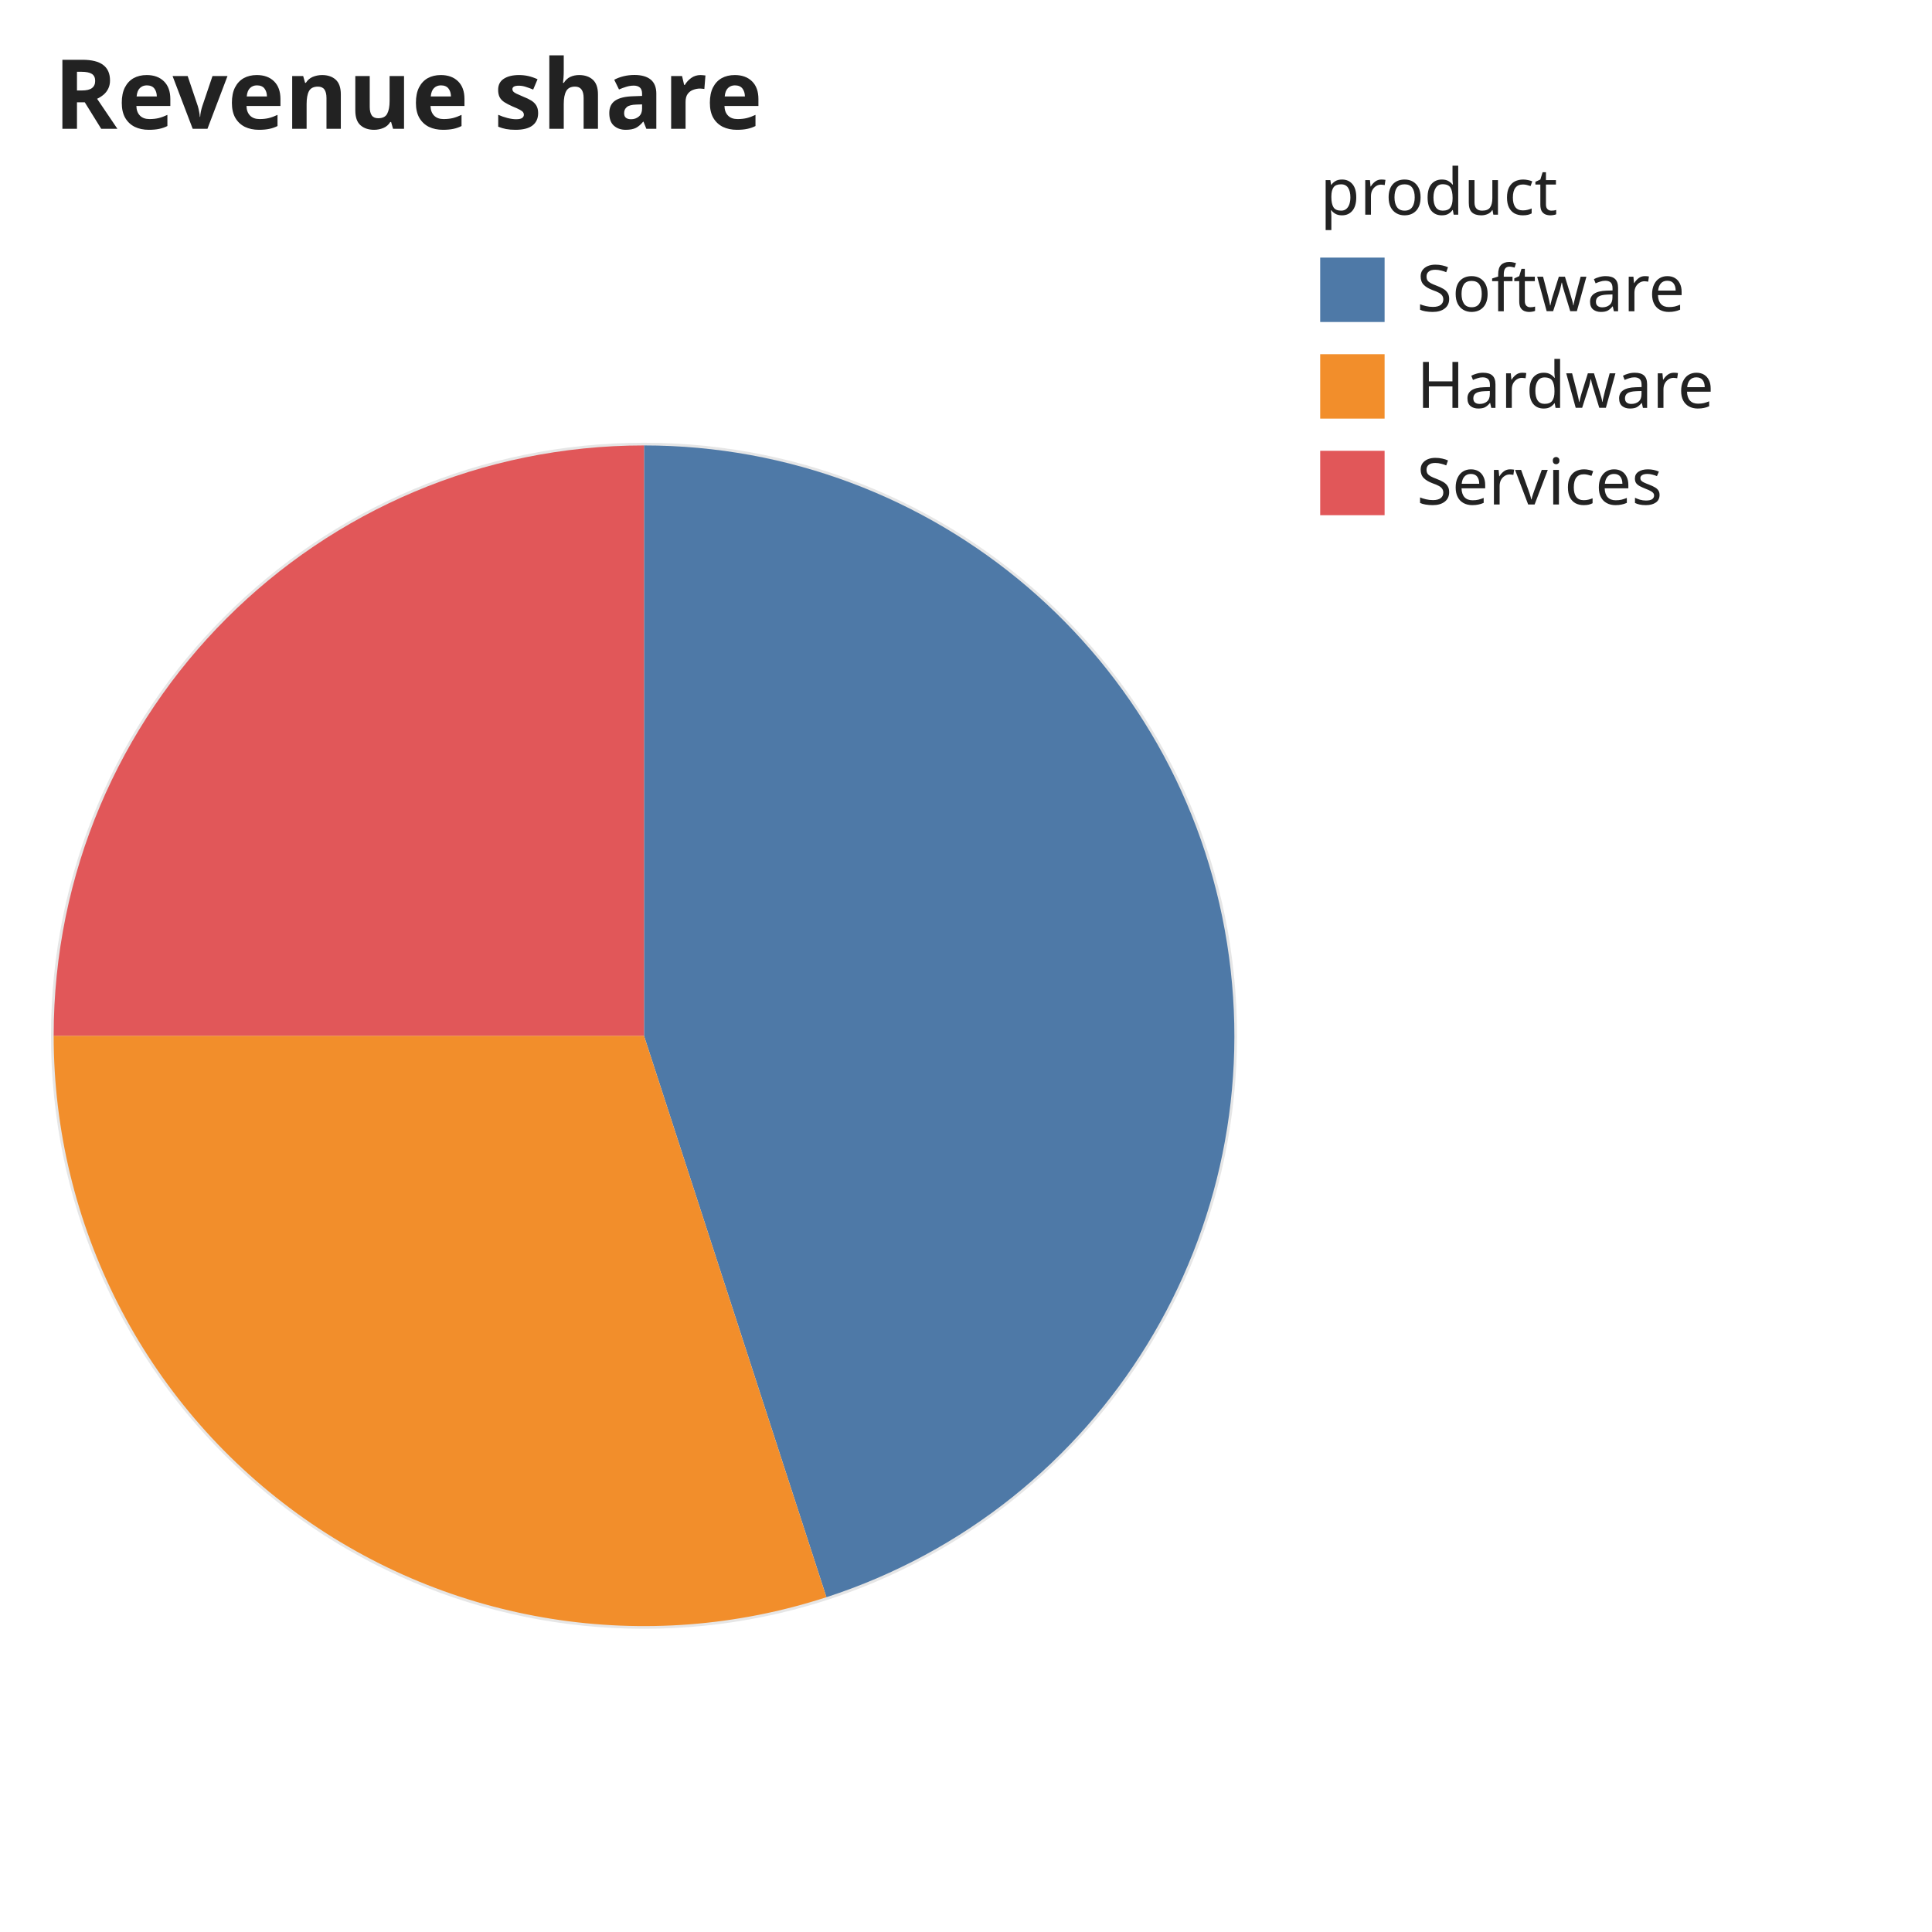
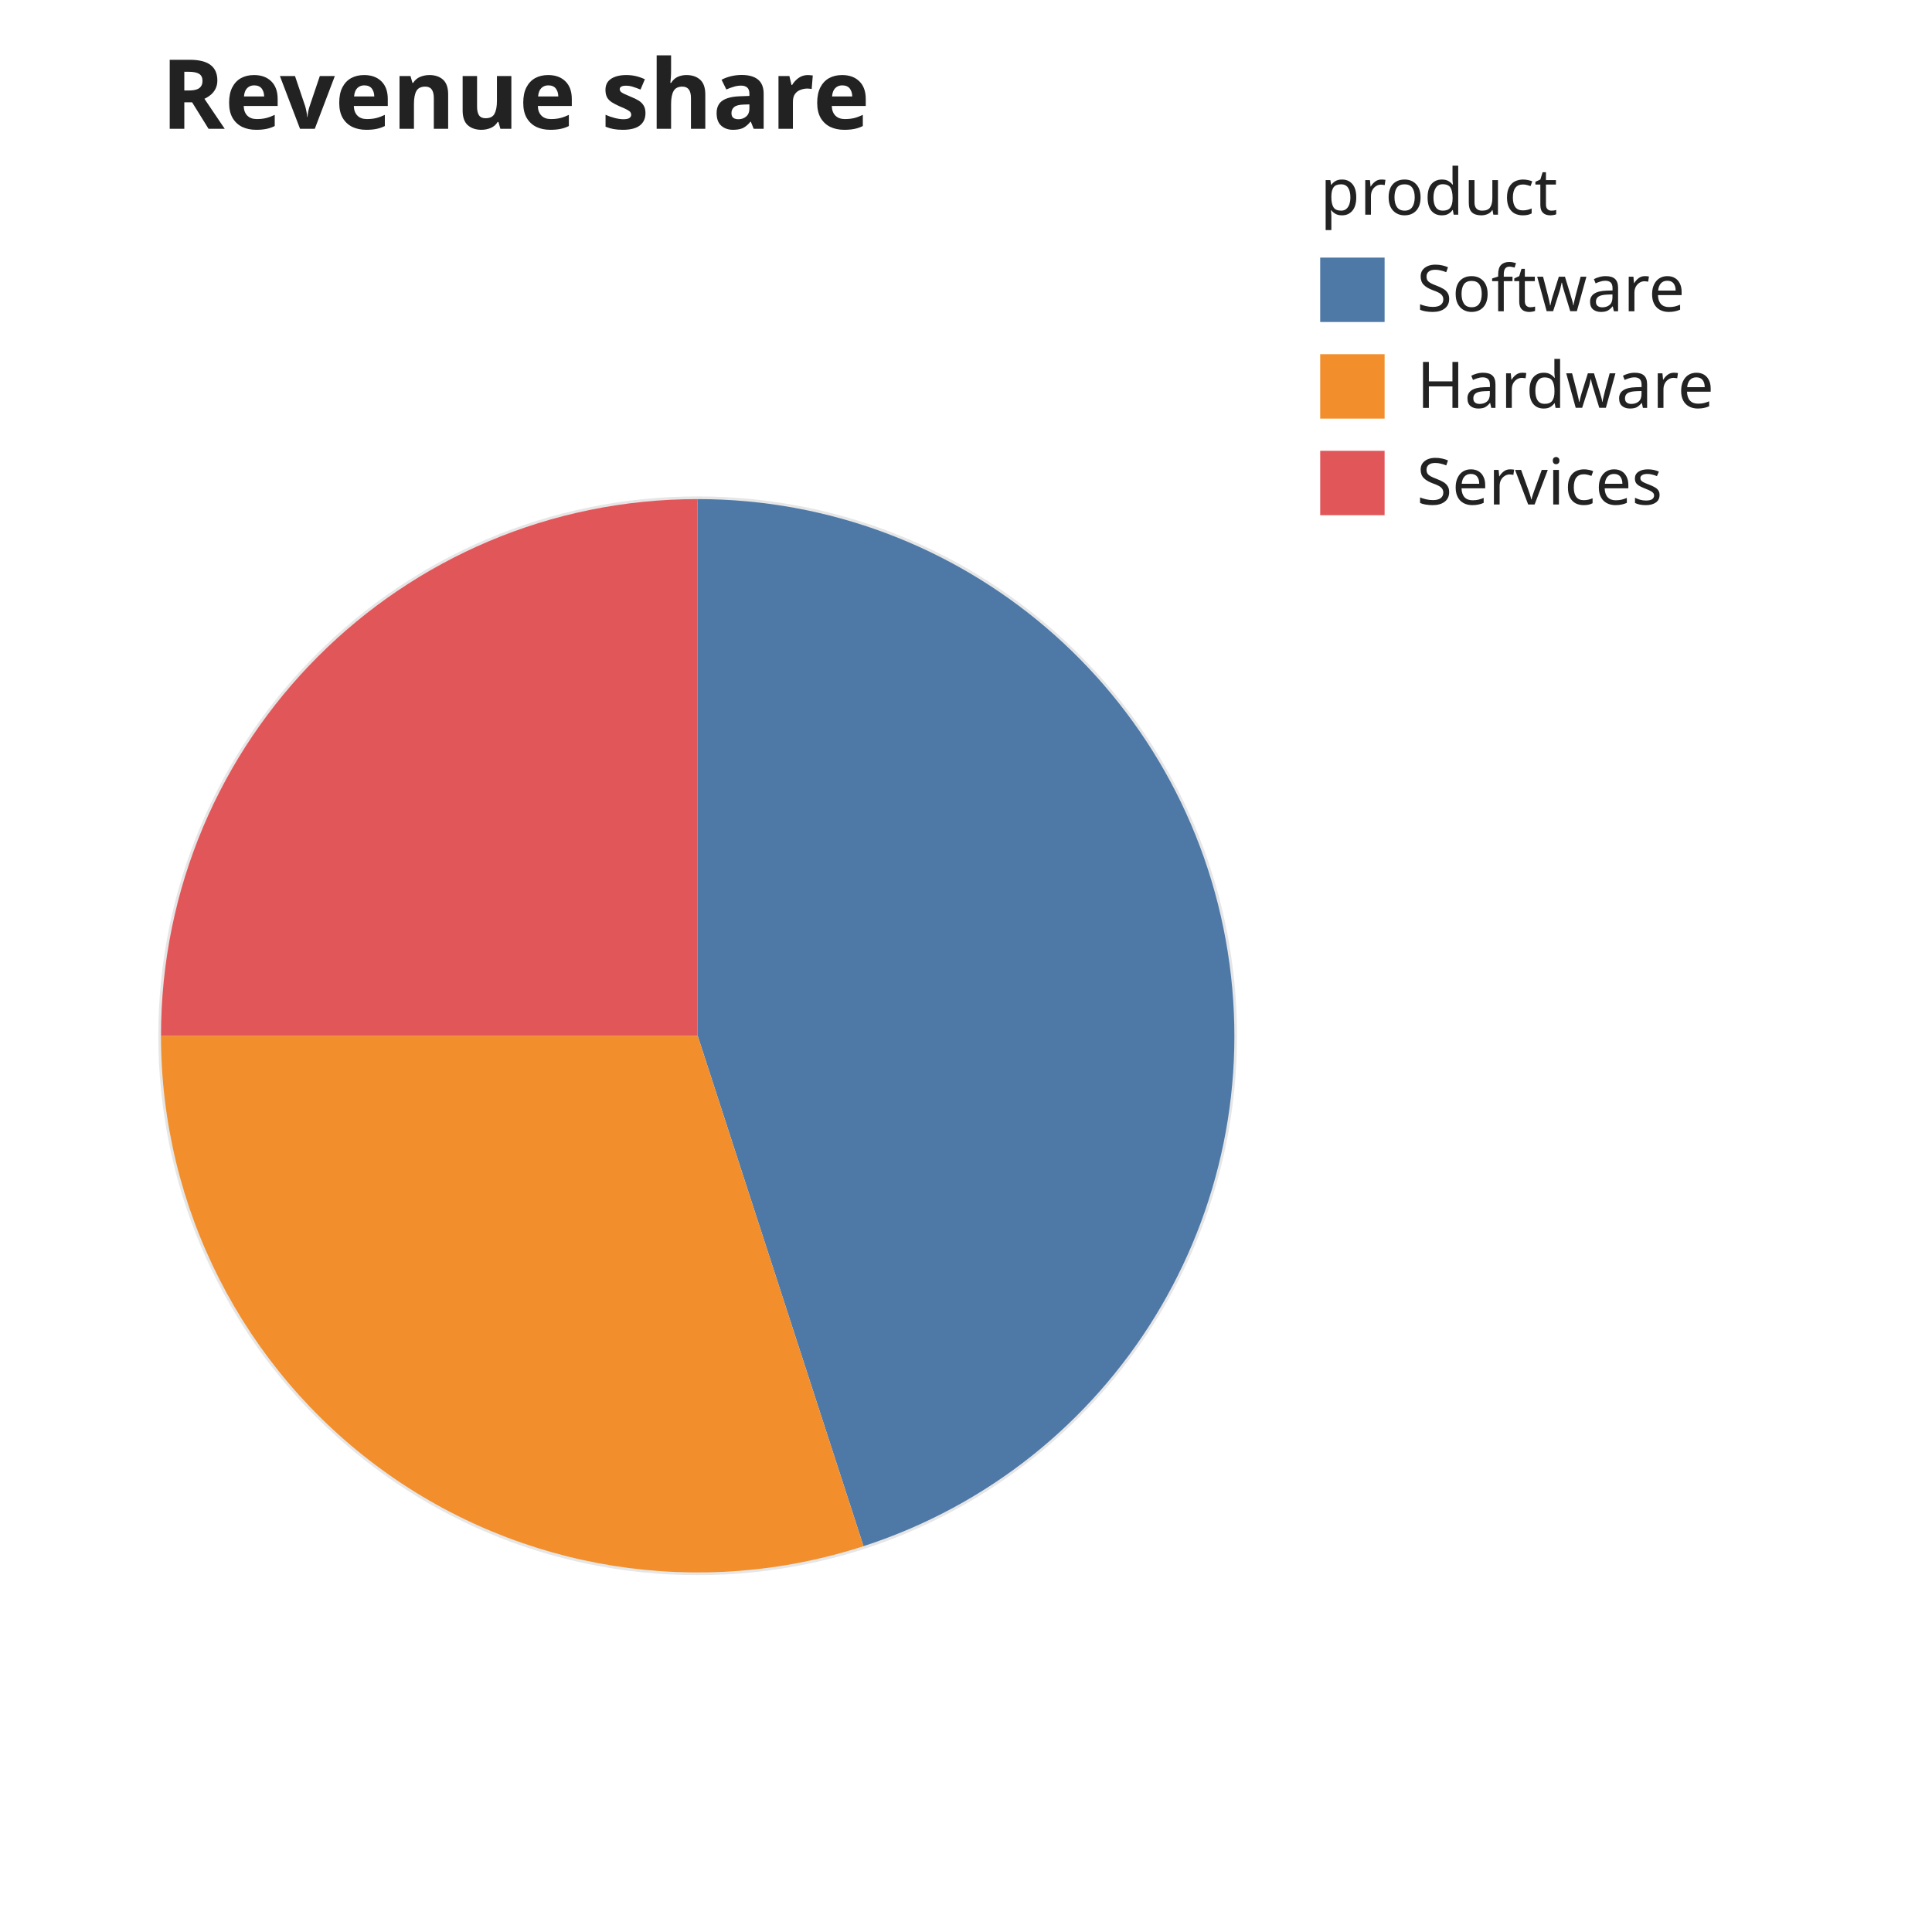
<svg xmlns="http://www.w3.org/2000/svg" width="360" height="360" viewBox="0 0 360 360" role="img" aria-label="Revenue share">
  <rect class="algraf-background" x="0" y="0" width="360" height="360" fill="#ffffff" />
-   <text class="algraf-title" x="10" y="24" font-family="system-ui, sans-serif" font-size="18" font-weight="600" fill="#222222">Revenue share</text>
-   <rect class="algraf-plot-area" x="10" y="36" width="220" height="314" fill="#ffffff" />
+   <text class="algraf-title" x="30" y="24" font-family="system-ui, sans-serif" font-size="18" font-weight="600" fill="#222222">Revenue share</text>
+   <rect class="algraf-plot-area" x="30" y="36" width="200" height="314" fill="#ffffff" />
  <g class="algraf-polar-grid">
-     <circle cx="120" cy="193" r="110" fill="none" stroke="#e6e6e6" stroke-width="1" />
+     <circle cx="130" cy="193" r="100" fill="none" stroke="#e6e6e6" stroke-width="1" />
  </g>
  <g class="algraf-layer algraf-geom-bar">
-     <path d="M 120 83 A 110 110 0 0 1 153.992 297.616 L 120 193 Z" fill="#4E79A7" opacity="1" />
-     <path d="M 153.992 297.616 A 110 110 0 0 1 10 193 L 120 193 Z" fill="#F28E2B" opacity="1" />
-     <path d="M 10 193 A 110 110 0 0 1 120 83 L 120 193 Z" fill="#E15759" opacity="1" />
+     <path d="M 130 93 A 100 100 0 0 1 160.902 288.106 L 130 193 Z" fill="#4E79A7" opacity="1" />
+     <path d="M 160.902 288.106 A 100 100 0 0 1 30 193 L 130 193 Z" fill="#F28E2B" opacity="1" />
+     <path d="M 30 193 A 100 100 0 0 1 130 93 L 130 193 Z" fill="#E15759" opacity="1" />
  </g>
  <g class="algraf-legends">
    <text x="246" y="40" text-anchor="start" font-family="system-ui, sans-serif" font-size="12" fill="#222222">product</text>
    <rect x="246" y="48" width="12" height="12" fill="#4E79A7" />
    <text x="264" y="58" text-anchor="start" font-family="system-ui, sans-serif" font-size="12" fill="#222222">Software</text>
    <rect x="246" y="66" width="12" height="12" fill="#F28E2B" />
    <text x="264" y="76" text-anchor="start" font-family="system-ui, sans-serif" font-size="12" fill="#222222">Hardware</text>
    <rect x="246" y="84" width="12" height="12" fill="#E15759" />
    <text x="264" y="94" text-anchor="start" font-family="system-ui, sans-serif" font-size="12" fill="#222222">Services</text>
  </g>
</svg>
